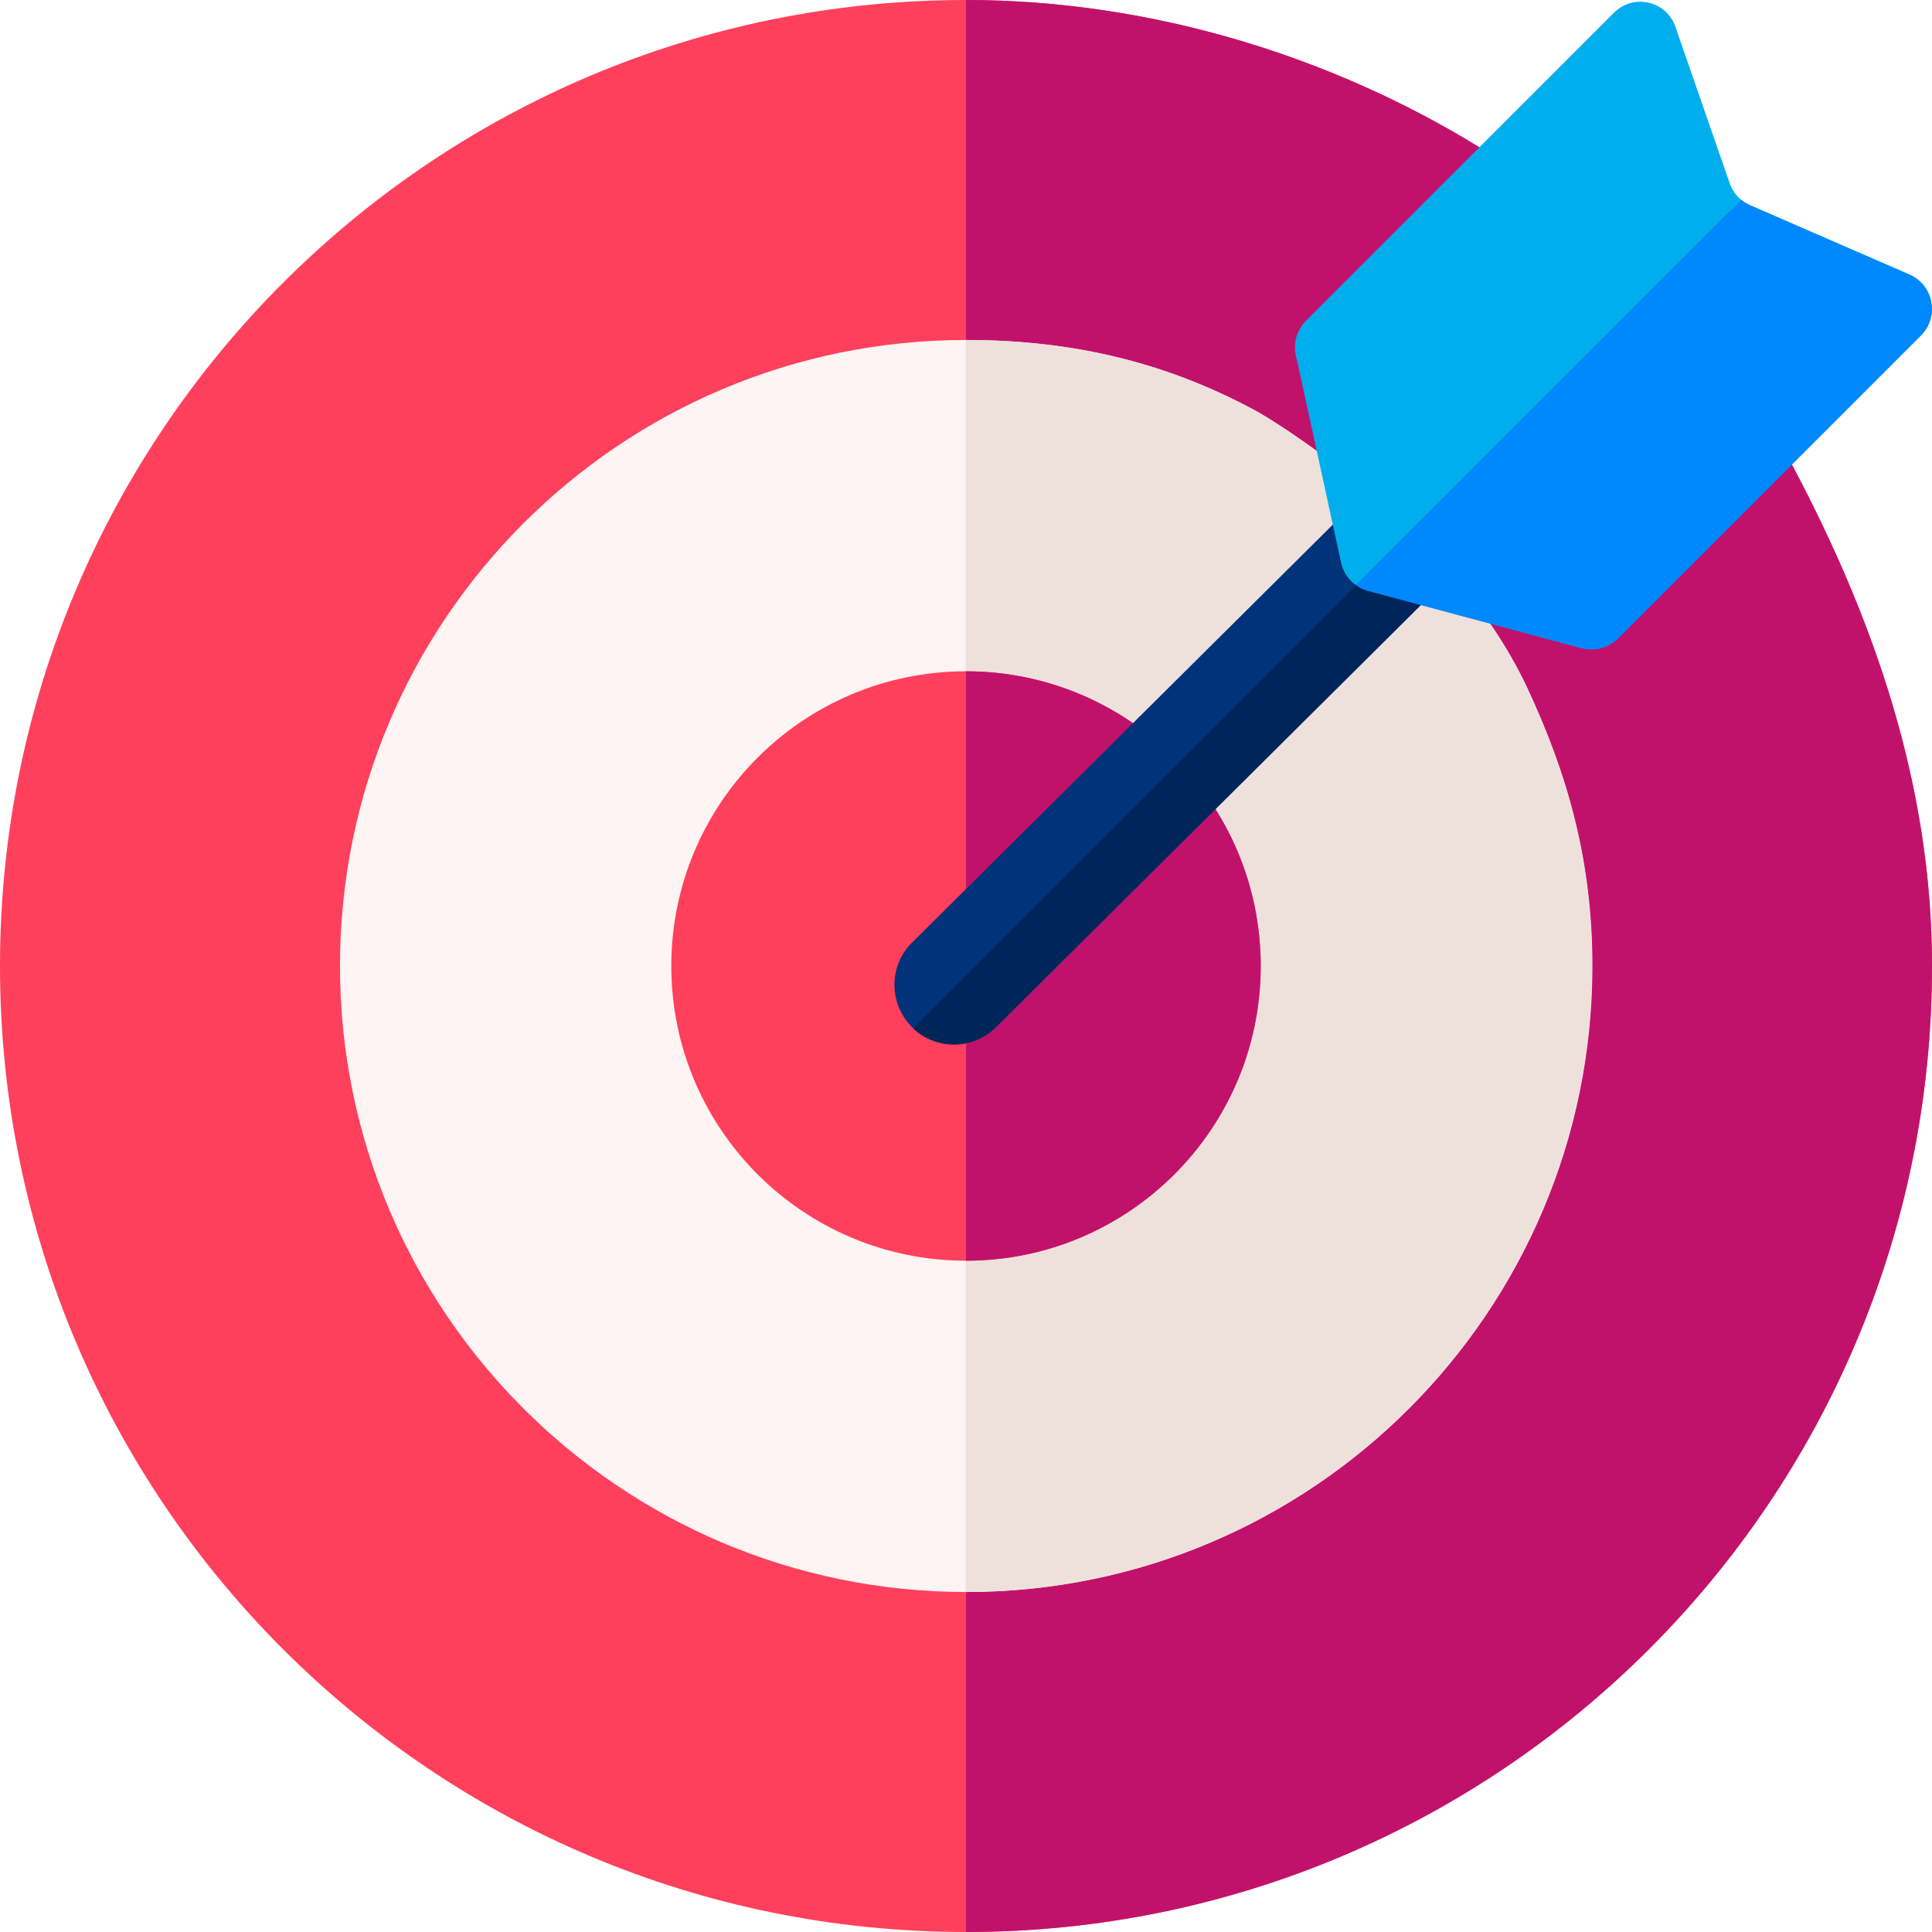
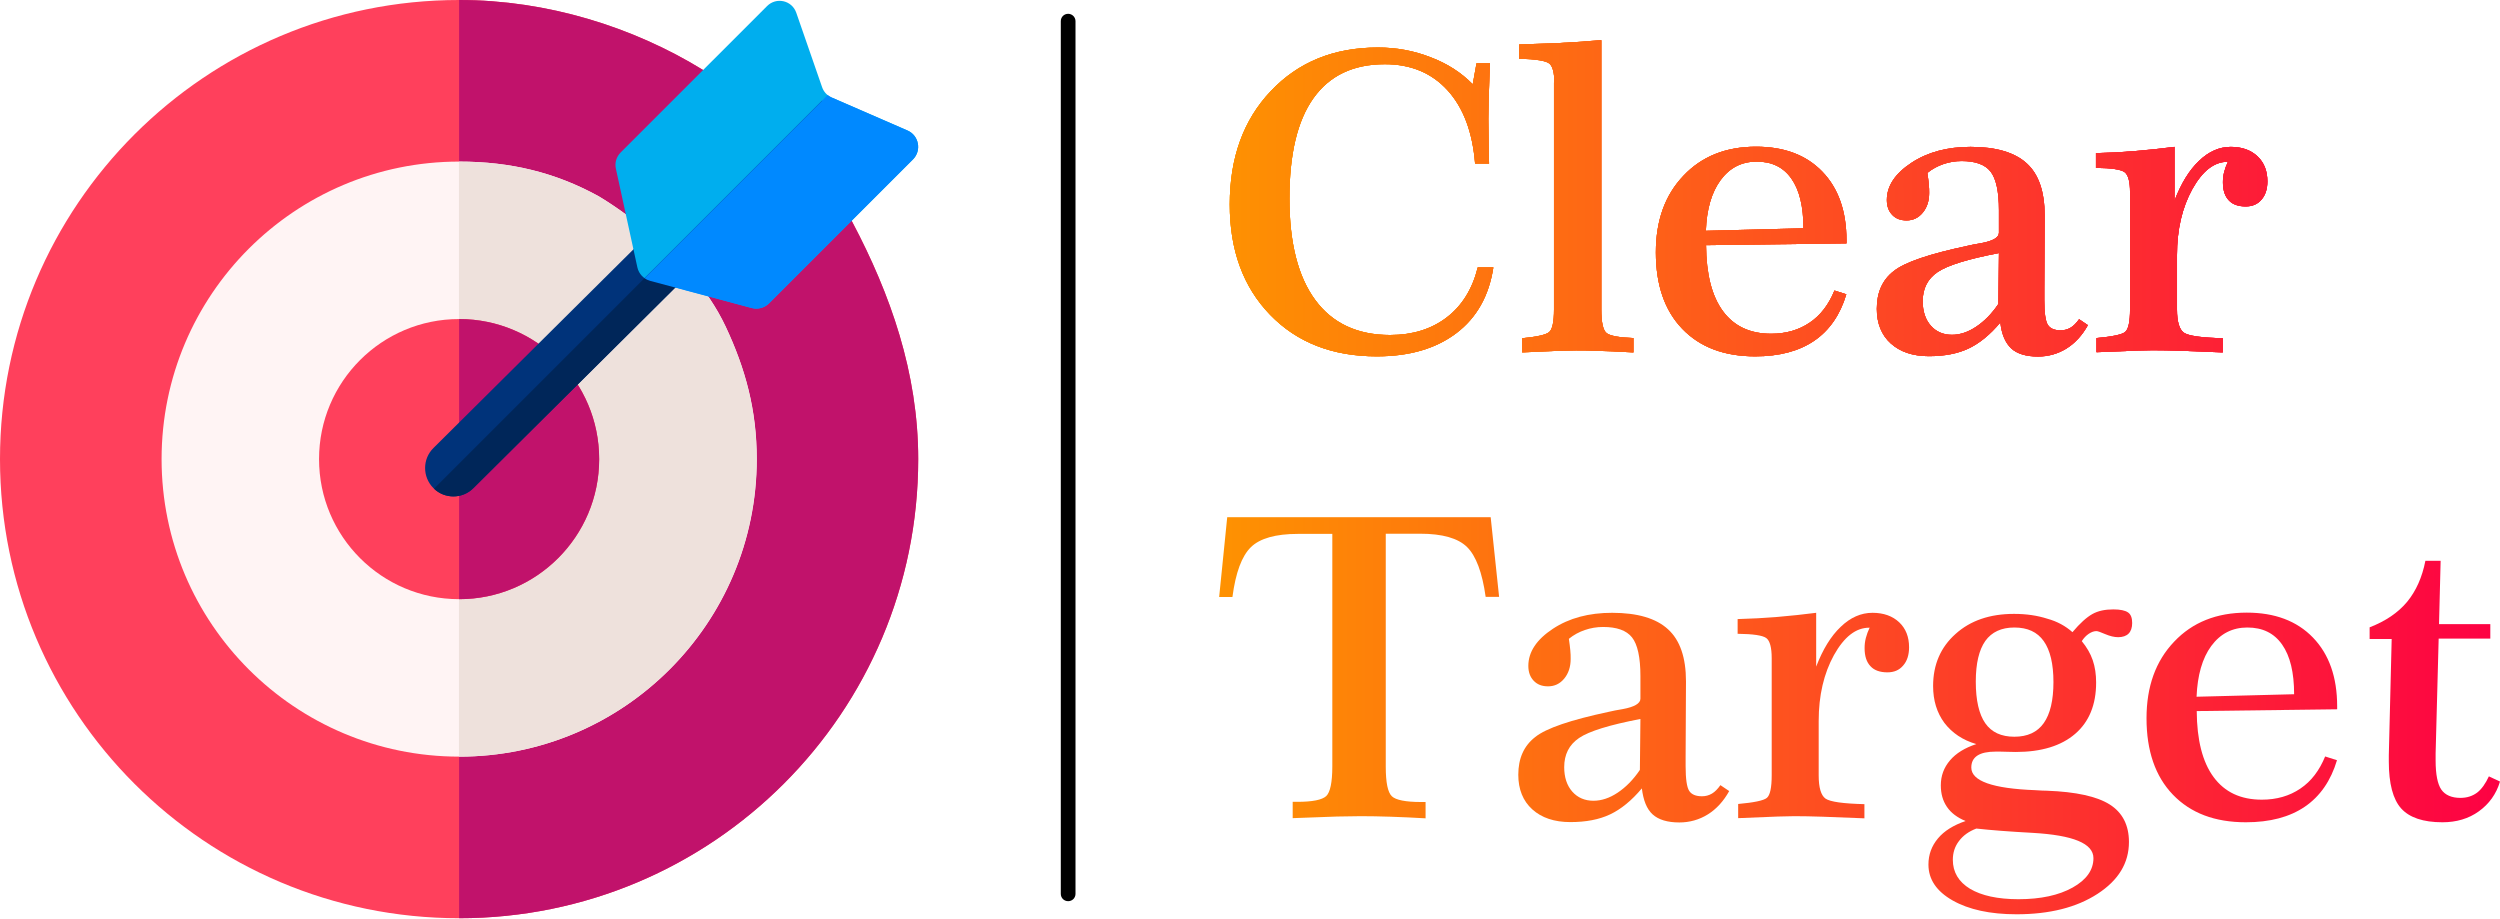
- <svg xmlns="http://www.w3.org/2000/svg" version="1.1" id="Layer_1" x="0px" y="0px" viewBox="0 0 512 512" style="enable-background:new 0 0 512 512;" xml:space="preserve">
+ <svg xmlns="http://www.w3.org/2000/svg" version="1.1" id="Layer_1" x="0px" y="0px" viewBox="0 0 1394 512" style="enable-background:new 0 0 1394 512;" xml:space="preserve">
  <style type="text/css">
	.st0{fill:#FF405C;}
	.st1{fill:#C1126B;}
	.st2{fill:#FFF4F4;}
	.st3{fill:#EEE1DC;}
	.st4{fill:#00337A;}
	.st5{fill:#00AEEE;}
	.st6{fill:#002659;}
	.st7{fill:#0089FF;}
+ 	.st8{enable-background:new    ;}
+ 	.st9{fill:url(#SVGID_1_);}
+ 	.st10{fill:url(#SVGID_2_);}
+ 	.st11{fill:url(#SVGID_3_);}
+ 	.st12{fill:url(#SVGID_4_);}
+ 	.st13{fill:url(#SVGID_5_);}
+ 	.st14{fill:url(#SVGID_6_);}
+ 	.st15{fill:url(#SVGID_7_);}
+ 	.st16{fill:url(#SVGID_8_);}
+ 	.st17{fill:url(#SVGID_9_);}
+ 	.st18{fill:url(#SVGID_10_);}
+ 	.st19{fill:url(#SVGID_11_);}
+ 	.st20{fill:url(#SVGID_12_);}
+ 	.st21{fill:url(#SVGID_13_);}
+ 	.st22{fill:url(#SVGID_14_);}
+ 	.st23{fill:url(#SVGID_15_);}
+ 	.st24{fill:url(#SVGID_16_);}
+ 	.st25{fill:url(#SVGID_17_);}
+ 	.st26{fill:url(#SVGID_18_);}
+ 	.st27{fill:url(#SVGID_19_);}
+ 	.st28{fill:url(#SVGID_20_);}
+ 	.st29{fill:url(#SVGID_21_);}
+ 	.st30{fill:url(#SVGID_22_);}
+ 	.st31{fill:url(#SVGID_23_);}
+ 	.st32{fill:url(#SVGID_24_);}
+ 	.st33{fill:url(#SVGID_25_);}
+ 	.st34{fill:url(#SVGID_26_);}
</style>
  <g>
    <path class="st0" d="M475.4,124.1c21,39.8,36.6,83.6,36.6,131.9c0,141.4-114.6,256-256,256S0,397.4,0,256S114.6,0,256,0   c49.1,0,97,15,136,39C392,39,452.4,80.5,475.4,124.1L475.4,124.1z" />
    <path class="st1" d="M512,256c0-48.2-15.6-92.1-36.6-131.9C452.4,80.5,392,39,392,39C353,15,305.1,0,256,0v512   C397.4,512,512,397.4,512,256z" />
    <path class="st2" d="M404.7,182.2c10.9,23.3,17.3,46.3,17.3,73.8c0,91.6-74.3,165.9-165.9,165.9s-166-74.3-166-165.9   S164.4,90.1,256,90.1c28.9,0,53.9,6.2,77.6,19.2C333.6,109.3,384,138.1,404.7,182.2L404.7,182.2z" />
    <path class="st3" d="M421.9,256c0-27.5-6.3-50.5-17.3-73.8c-20.7-44.1-71.1-72.9-71.1-72.9c-23.7-13-48.6-19.2-77.6-19.2v331.8   C347.6,421.9,421.9,347.6,421.9,256z" />
    <circle class="st0" cx="256" cy="256" r="78.1" />
    <path class="st1" d="M334.1,256c0-43.1-35-78.1-78.1-78.1v156.2C299.1,334.1,334.1,299.1,334.1,256L334.1,256z" />
    <g>
      <path class="st4" d="M252.8,276.8c-4.1,0-8.1-1.6-11.2-4.7c-6.1-6.2-6.1-16.2,0.1-22.3L436.5,56.3c6.2-6.1,16.2-6.1,22.3,0.1    c6.1,6.2,6.1,16.2-0.1,22.3L264,272.2C260.9,275.3,256.9,276.8,252.8,276.8L252.8,276.8z" />
    </g>
    <path class="st5" d="M458.4,48.6L444,7.1c-2.4-6.9-11.1-8.9-16.3-3.7L346.1,85c-2.4,2.4-3.4,5.8-2.7,9l12,55.1   c0.8,3.6,3.5,6.5,7.1,7.4l56.7,15.2c3.4,0.9,7-0.1,9.5-2.5l80.4-80.4c4.9-4.9,3.3-13.2-3-16l-42.3-18.4   C461.2,53.3,459.3,51.2,458.4,48.6L458.4,48.6z" />
    <path class="st6" d="M458.8,56.4c-0.1-0.1-0.3-0.2-0.4-0.3L242,272.5c3,2.9,6.9,4.3,10.8,4.3c4,0,8-1.5,11.1-4.6L458.7,78.7   C464.9,72.6,464.9,62.6,458.8,56.4L458.8,56.4z" />
    <path class="st7" d="M506.1,72.8l-42.3-18.4c-0.8-0.4-1.6-0.8-2.3-1.4L359.4,155.1c0.9,0.7,2,1.2,3.1,1.5l56.7,15.2   c3.4,0.9,7-0.1,9.5-2.5l80.4-80.4C514,83.9,512.4,75.6,506.1,72.8z" />
  </g>
+   <g>
+     <path d="M595.6,501c-1.4,0-2.6-1.2-2.6-2.6V11.8c0-1.4,1.2-2.6,2.6-2.6s2.6,1.2,2.6,2.6v486.6C598.2,499.8,597,501,595.6,501z" />
+     <path d="M595.6,10.7c0.6,0,1.1,0.5,1.1,1.1v486.6c0,0.6-0.5,1.1-1.1,1.1s-1.1-0.5-1.1-1.1V11.8C594.5,11.2,595,10.7,595.6,10.7    M595.6,7.7c-2.3,0-4.1,1.8-4.1,4.1v486.6c0,2.3,1.8,4.1,4.1,4.1s4.1-1.8,4.1-4.1V11.8C599.7,9.6,597.9,7.7,595.6,7.7L595.6,7.7z" />
+   </g>
+   <g>
+     <g class="st8">
+       <g>
+         <linearGradient id="SVGID_1_" gradientUnits="userSpaceOnUse" x1="676.043" y1="399.4" x2="1400.505" y2="399.4" gradientTransform="matrix(1 0 0 -1 0 512)">
+           <stop offset="0" style="stop-color:#FE9201" />
+           <stop offset="1" style="stop-color:#FD0144" />
+         </linearGradient>
+         <path class="st9" d="M821.2,47l2.1-11.7h7.5c-0.1,1.2-0.2,3-0.2,5.3c-0.5,12-0.7,20.6-0.7,25.6c0,3,0.1,8.6,0.2,16.9     c0.1,3.5,0.2,6.2,0.2,8.1h-7.8c-1.4-17.5-6.5-31.1-15.3-40.8s-20.5-14.6-35-14.6c-17.6,0-30.8,6.3-39.8,18.9s-13.4,31.2-13.4,56     s4.8,43.6,14.4,56.6c9.6,13,23.5,19.5,41.7,19.5c12.6,0,23.1-3.3,31.6-9.8s14.3-15.8,17.3-27.9h8.7c-2.4,15.8-9.3,28.1-20.7,36.7     c-11.4,8.6-26.1,12.9-44.3,12.9c-24.7,0-44.5-7.7-59.5-23.2s-22.5-36-22.5-61.5c0-26,7.6-47.1,22.9-63.2     c15.3-16.2,35.2-24.3,59.7-24.3c10.4,0,20.1,1.8,29.3,5.4C806.9,35.4,814.7,40.4,821.2,47z" />
+         <linearGradient id="SVGID_2_" gradientUnits="userSpaceOnUse" x1="676.043" y1="402.55" x2="1400.505" y2="402.55" gradientTransform="matrix(1 0 0 -1 0 512)">
+           <stop offset="0" style="stop-color:#FE9201" />
+           <stop offset="1" style="stop-color:#FD0144" />
+         </linearGradient>
+         <path class="st10" d="M866.7,46.1c0-5.5-0.9-9-2.7-10.6s-7.4-2.5-17-2.8l0.1-7.9c6.2-0.2,12.8-0.4,20-0.7     c7.2-0.3,15.8-0.9,25.8-1.7v150.2c0,7.3,1,11.7,3,13.2s7,2.4,14.9,2.7v8c-9.1-0.5-16.1-0.8-20.7-0.9c-4.7-0.2-8.4-0.2-11.3-0.2     c-2.2,0-5.4,0.1-9.5,0.2c-4.1,0.2-10.9,0.5-20.5,0.9v-7.9c8.2-0.8,13.2-1.9,15-3.4s2.7-5.7,2.7-12.6V46.1H866.7z" />
+         <linearGradient id="SVGID_3_" gradientUnits="userSpaceOnUse" x1="676.043" y1="371.75" x2="1400.505" y2="371.75" gradientTransform="matrix(1 0 0 -1 0 512)">
+           <stop offset="0" style="stop-color:#FE9201" />
+           <stop offset="1" style="stop-color:#FD0144" />
+         </linearGradient>
+         <path class="st11" d="M951.3,136.7c0.1,16.1,3.2,28.4,9.4,36.8c6.2,8.4,15.1,12.6,26.9,12.6c8.3,0,15.5-2.1,21.5-6.2     c6.1-4.1,10.6-10.1,13.8-17.9l6.6,2.1c-3.4,11.4-9.4,20.1-17.9,25.9c-8.5,5.8-19.5,8.7-32.9,8.7c-17.3,0-30.8-5.1-40.7-15.4     c-9.8-10.2-14.7-24.4-14.7-42.6c0-17.7,5.1-31.9,15.4-42.7c10.2-10.8,23.7-16.2,40.5-16.2c15.6,0,27.9,4.6,36.9,13.9     s13.5,22.1,13.5,38.3v1.7L951.3,136.7z M951.2,128.7l54.4-1.4c0-12.1-2.2-21.3-6.7-27.7c-4.5-6.4-10.9-9.5-19.4-9.5     c-8.3,0-15,3.4-20.1,10.3C954.4,107.2,951.6,116.7,951.2,128.7z" />
+         <linearGradient id="SVGID_4_" gradientUnits="userSpaceOnUse" x1="676.043" y1="371.65" x2="1400.505" y2="371.65" gradientTransform="matrix(1 0 0 -1 0 512)">
+           <stop offset="0" style="stop-color:#FE9201" />
+           <stop offset="1" style="stop-color:#FD0144" />
+         </linearGradient>
+         <path class="st12" d="M1115.4,179.8c-5.7,6.8-11.6,11.6-17.7,14.5s-13.5,4.3-22.2,4.3c-8.9,0-16-2.4-21.2-7.1     c-5.2-4.7-7.8-11.2-7.8-19.3c0-9.1,3.1-16.1,9.4-21c6.2-5,20-9.6,41.1-14.1c2.1-0.5,4.6-1,7.7-1.5c6.6-1.2,9.9-3.2,9.9-5.8v-12.6     c0-10.5-1.6-17.7-4.7-21.6c-3.1-3.9-8.5-5.8-16.1-5.8c-3.6,0-7,0.6-10.2,1.7s-6.2,2.7-8.9,4.9c0.4,2.5,0.6,4.6,0.8,6.4     c0.2,1.8,0.2,3.4,0.2,4.9c0,4.3-1.2,8-3.6,10.9s-5.4,4.3-9,4.3c-3.4,0-6-1-8-3.1s-3-4.8-3-8.3c0-7.8,4.6-14.7,13.7-20.7     s20.1-8.9,33-8.9c14.2,0,24.6,3.1,31.3,9.2c6.7,6.1,10,15.8,10,29v0.7l-0.2,41.5v5.1c0,7.2,0.7,11.8,2,13.8s3.7,3,7.1,3     c2.1,0,3.9-0.5,5.6-1.5s3.2-2.6,4.7-4.7l4.9,3.3c-3.1,5.6-7.1,10-11.9,13s-10.2,4.5-15.9,4.5c-6.6,0-11.6-1.5-14.9-4.5     C1118.2,191.2,1116.1,186.4,1115.4,179.8z M1114.6,141.1c-17.2,3.3-28.6,6.8-34.2,10.6s-8.3,9.2-8.3,16.3     c0,5.6,1.5,10.2,4.5,13.6c3,3.4,7,5.1,11.8,5.1c4.5,0,9-1.5,13.5-4.5s8.7-7.2,12.4-12.7L1114.6,141.1z" />
+         <linearGradient id="SVGID_5_" gradientUnits="userSpaceOnUse" x1="676.043" y1="372.8" x2="1400.505" y2="372.8" gradientTransform="matrix(1 0 0 -1 0 512)">
+           <stop offset="0" style="stop-color:#FE9201" />
+           <stop offset="1" style="stop-color:#FD0144" />
+         </linearGradient>
+         <path class="st13" d="M1187.7,107.2c0-5.9-1-9.7-3-11.2s-7.3-2.3-16-2.4v-8.2c7.5-0.2,14.9-0.6,22.2-1.2     c7.3-0.6,14.5-1.4,21.6-2.3v30c3.7-9.6,8.2-17,13.7-22.2c5.4-5.2,11.3-7.8,17.7-7.8c6.2,0,11.2,1.8,14.9,5.3     c3.7,3.5,5.5,8.2,5.5,13.9c0,4.3-1.1,7.7-3.3,10.2c-2.2,2.6-5.1,3.8-8.8,3.8c-4.1,0-7.3-1.1-9.4-3.4c-2.2-2.3-3.3-5.6-3.3-10.1     c0-1.9,0.2-3.8,0.7-5.7c0.5-1.9,1.2-3.8,2.1-5.7h-0.2c-7.5,0-14,5.1-19.7,15.3c-5.6,10.2-8.5,22.4-8.5,36.7v30.4     c0,6.8,1.3,11.1,3.8,12.9c2.6,1.8,9.8,2.8,21.7,3.1v7.9c-9.4-0.4-17.1-0.7-23.3-0.9c-6.1-0.2-11.4-0.3-15.8-0.3     c-2.1,0-5.1,0.1-9.1,0.2c-4,0.2-11.4,0.5-22.2,0.9v-7.9c8.8-0.8,14.2-1.9,16-3.4s2.7-5.7,2.7-12.6L1187.7,107.2L1187.7,107.2z" />
+       </g>
+     </g>
+   </g>
+   <g>
+     <g>
+       <g>
+         <linearGradient id="SVGID_6_" gradientUnits="userSpaceOnUse" x1="679.585" y1="399.4" x2="1393.925" y2="399.4" gradientTransform="matrix(1 0 0 -1 0 512)">
+           <stop offset="0" style="stop-color:#FE9201" />
+           <stop offset="1" style="stop-color:#FD0144" />
+         </linearGradient>
+         <path class="st14" d="M821.2,47l2.1-11.7h7.5c-0.1,1.2-0.2,3-0.2,5.3c-0.5,12-0.7,20.6-0.7,25.6c0,3,0.1,8.6,0.2,16.9     c0.1,3.5,0.2,6.2,0.2,8.1h-7.8c-1.4-17.5-6.5-31.1-15.3-40.8s-20.5-14.6-35-14.6c-17.6,0-30.8,6.3-39.8,18.9s-13.4,31.2-13.4,56     s4.8,43.6,14.4,56.6c9.6,13,23.5,19.5,41.7,19.5c12.6,0,23.1-3.3,31.6-9.8s14.3-15.8,17.3-27.9h8.7c-2.4,15.8-9.3,28.1-20.7,36.7     c-11.4,8.6-26.1,12.9-44.3,12.9c-24.7,0-44.5-7.7-59.5-23.2s-22.5-36-22.5-61.5c0-26,7.6-47.1,22.9-63.2     c15.3-16.2,35.2-24.3,59.7-24.3c10.4,0,20.1,1.8,29.3,5.4C806.9,35.4,814.7,40.4,821.2,47z" />
+         <linearGradient id="SVGID_7_" gradientUnits="userSpaceOnUse" x1="679.585" y1="402.55" x2="1393.925" y2="402.55" gradientTransform="matrix(1 0 0 -1 0 512)">
+           <stop offset="0" style="stop-color:#FE9201" />
+           <stop offset="1" style="stop-color:#FD0144" />
+         </linearGradient>
+         <path class="st15" d="M866.7,46.1c0-5.5-0.9-9-2.7-10.6s-7.4-2.5-17-2.8l0.1-7.9c6.2-0.2,12.8-0.4,20-0.7     c7.2-0.3,15.8-0.9,25.8-1.7v150.2c0,7.3,1,11.7,3,13.2s7,2.4,14.9,2.7v8c-9.1-0.5-16.1-0.8-20.7-0.9c-4.7-0.2-8.4-0.2-11.3-0.2     c-2.2,0-5.4,0.1-9.5,0.2c-4.1,0.2-10.9,0.5-20.5,0.9v-7.9c8.2-0.8,13.2-1.9,15-3.4s2.7-5.7,2.7-12.6V46.1H866.7z" />
+         <linearGradient id="SVGID_8_" gradientUnits="userSpaceOnUse" x1="679.585" y1="371.75" x2="1393.925" y2="371.75" gradientTransform="matrix(1 0 0 -1 0 512)">
+           <stop offset="0" style="stop-color:#FE9201" />
+           <stop offset="1" style="stop-color:#FD0144" />
+         </linearGradient>
+         <path class="st16" d="M951.3,136.7c0.1,16.1,3.2,28.4,9.4,36.8c6.2,8.4,15.1,12.6,26.9,12.6c8.3,0,15.5-2.1,21.5-6.2     c6.1-4.1,10.6-10.1,13.8-17.9l6.6,2.1c-3.4,11.4-9.4,20.1-17.9,25.9c-8.5,5.8-19.5,8.7-32.9,8.7c-17.3,0-30.8-5.1-40.7-15.4     c-9.8-10.2-14.7-24.4-14.7-42.6c0-17.7,5.1-31.9,15.4-42.7c10.2-10.8,23.7-16.2,40.5-16.2c15.6,0,27.9,4.6,36.9,13.9     s13.5,22.1,13.5,38.3v1.7L951.3,136.7z M951.2,128.7l54.4-1.4c0-12.1-2.2-21.3-6.7-27.7c-4.5-6.4-10.9-9.5-19.4-9.5     c-8.3,0-15,3.4-20.1,10.3C954.4,107.2,951.6,116.7,951.2,128.7z" />
+         <linearGradient id="SVGID_9_" gradientUnits="userSpaceOnUse" x1="679.585" y1="371.65" x2="1393.925" y2="371.65" gradientTransform="matrix(1 0 0 -1 0 512)">
+           <stop offset="0" style="stop-color:#FE9201" />
+           <stop offset="1" style="stop-color:#FD0144" />
+         </linearGradient>
+         <path class="st17" d="M1115.4,179.8c-5.7,6.8-11.6,11.6-17.7,14.5s-13.5,4.3-22.2,4.3c-8.9,0-16-2.4-21.2-7.1     c-5.2-4.7-7.8-11.2-7.8-19.3c0-9.1,3.1-16.1,9.4-21c6.2-5,20-9.6,41.1-14.1c2.1-0.5,4.6-1,7.7-1.5c6.6-1.2,9.9-3.2,9.9-5.8v-12.6     c0-10.5-1.6-17.7-4.7-21.6c-3.1-3.9-8.5-5.8-16.1-5.8c-3.6,0-7,0.6-10.2,1.7s-6.2,2.7-8.9,4.9c0.4,2.5,0.6,4.6,0.8,6.4     c0.2,1.8,0.2,3.4,0.2,4.9c0,4.3-1.2,8-3.6,10.9s-5.4,4.3-9,4.3c-3.4,0-6-1-8-3.1s-3-4.8-3-8.3c0-7.8,4.6-14.7,13.7-20.7     s20.1-8.9,33-8.9c14.2,0,24.6,3.1,31.3,9.2c6.7,6.1,10,15.8,10,29v0.7l-0.2,41.5v5.1c0,7.2,0.7,11.8,2,13.8s3.7,3,7.1,3     c2.1,0,3.9-0.5,5.6-1.5s3.2-2.6,4.7-4.7l4.9,3.3c-3.1,5.6-7.1,10-11.9,13s-10.2,4.5-15.9,4.5c-6.6,0-11.6-1.5-14.9-4.5     C1118.2,191.2,1116.1,186.4,1115.4,179.8z M1114.6,141.1c-17.2,3.3-28.6,6.8-34.2,10.6s-8.3,9.2-8.3,16.3     c0,5.6,1.5,10.2,4.5,13.6c3,3.4,7,5.1,11.8,5.1c4.5,0,9-1.5,13.5-4.5s8.7-7.2,12.4-12.7L1114.6,141.1z" />
+         <linearGradient id="SVGID_10_" gradientUnits="userSpaceOnUse" x1="679.585" y1="372.8" x2="1393.925" y2="372.8" gradientTransform="matrix(1 0 0 -1 0 512)">
+           <stop offset="0" style="stop-color:#FE9201" />
+           <stop offset="1" style="stop-color:#FD0144" />
+         </linearGradient>
+         <path class="st18" d="M1187.7,107.2c0-5.9-1-9.7-3-11.2s-7.3-2.3-16-2.4v-8.2c7.5-0.2,14.9-0.6,22.2-1.2     c7.3-0.6,14.5-1.4,21.6-2.3v30c3.7-9.6,8.2-17,13.7-22.2c5.4-5.2,11.3-7.8,17.7-7.8c6.2,0,11.2,1.8,14.9,5.3     c3.7,3.5,5.5,8.2,5.5,13.9c0,4.3-1.1,7.7-3.3,10.2c-2.2,2.6-5.1,3.8-8.8,3.8c-4.1,0-7.3-1.1-9.4-3.4c-2.2-2.3-3.3-5.6-3.3-10.1     c0-1.9,0.2-3.8,0.7-5.7c0.5-1.9,1.2-3.8,2.1-5.7h-0.2c-7.5,0-14,5.1-19.7,15.3c-5.6,10.2-8.5,22.4-8.5,36.7v30.4     c0,6.8,1.3,11.1,3.8,12.9c2.6,1.8,9.8,2.8,21.7,3.1v7.9c-9.4-0.4-17.1-0.7-23.3-0.9c-6.1-0.2-11.4-0.3-15.8-0.3     c-2.1,0-5.1,0.1-9.1,0.2c-4,0.2-11.4,0.5-22.2,0.9v-7.9c8.8-0.8,14.2-1.9,16-3.4s2.7-5.7,2.7-12.6L1187.7,107.2L1187.7,107.2z" />
+       </g>
+       <g>
+         <linearGradient id="SVGID_11_" gradientUnits="userSpaceOnUse" x1="679.585" y1="399.4" x2="1393.925" y2="399.4" gradientTransform="matrix(1 0 0 -1 0 512)">
+           <stop offset="0" style="stop-color:#FE9201" />
+           <stop offset="1" style="stop-color:#FD0144" />
+         </linearGradient>
+         <path class="st19" d="M821.2,47l2.1-11.7h7.5c-0.1,1.2-0.2,3-0.2,5.3c-0.5,12-0.7,20.6-0.7,25.6c0,3,0.1,8.6,0.2,16.9     c0.1,3.5,0.2,6.2,0.2,8.1h-7.8c-1.4-17.5-6.5-31.1-15.3-40.8s-20.5-14.6-35-14.6c-17.6,0-30.8,6.3-39.8,18.9s-13.4,31.2-13.4,56     s4.8,43.6,14.4,56.6c9.6,13,23.5,19.5,41.7,19.5c12.6,0,23.1-3.3,31.6-9.8s14.3-15.8,17.3-27.9h8.7c-2.4,15.8-9.3,28.1-20.7,36.7     c-11.4,8.6-26.1,12.9-44.3,12.9c-24.7,0-44.5-7.7-59.5-23.2s-22.5-36-22.5-61.5c0-26,7.6-47.1,22.9-63.2     c15.3-16.2,35.2-24.3,59.7-24.3c10.4,0,20.1,1.8,29.3,5.4C806.9,35.4,814.7,40.4,821.2,47z" />
+         <linearGradient id="SVGID_12_" gradientUnits="userSpaceOnUse" x1="679.585" y1="402.55" x2="1393.925" y2="402.55" gradientTransform="matrix(1 0 0 -1 0 512)">
+           <stop offset="0" style="stop-color:#FE9201" />
+           <stop offset="1" style="stop-color:#FD0144" />
+         </linearGradient>
+         <path class="st20" d="M866.7,46.1c0-5.5-0.9-9-2.7-10.6s-7.4-2.5-17-2.8l0.1-7.9c6.2-0.2,12.8-0.4,20-0.7     c7.2-0.3,15.8-0.9,25.8-1.7v150.2c0,7.3,1,11.7,3,13.2s7,2.4,14.9,2.7v8c-9.1-0.5-16.1-0.8-20.7-0.9c-4.7-0.2-8.4-0.2-11.3-0.2     c-2.2,0-5.4,0.1-9.5,0.2c-4.1,0.2-10.9,0.5-20.5,0.9v-7.9c8.2-0.8,13.2-1.9,15-3.4s2.7-5.7,2.7-12.6V46.1H866.7z" />
+         <linearGradient id="SVGID_13_" gradientUnits="userSpaceOnUse" x1="679.585" y1="371.75" x2="1393.925" y2="371.75" gradientTransform="matrix(1 0 0 -1 0 512)">
+           <stop offset="0" style="stop-color:#FE9201" />
+           <stop offset="1" style="stop-color:#FD0144" />
+         </linearGradient>
+         <path class="st21" d="M951.3,136.7c0.1,16.1,3.2,28.4,9.4,36.8c6.2,8.4,15.1,12.6,26.9,12.6c8.3,0,15.5-2.1,21.5-6.2     c6.1-4.1,10.6-10.1,13.8-17.9l6.6,2.1c-3.4,11.4-9.4,20.1-17.9,25.9c-8.5,5.8-19.5,8.7-32.9,8.7c-17.3,0-30.8-5.1-40.7-15.4     c-9.8-10.2-14.7-24.4-14.7-42.6c0-17.7,5.1-31.9,15.4-42.7c10.2-10.8,23.7-16.2,40.5-16.2c15.6,0,27.9,4.6,36.9,13.9     s13.5,22.1,13.5,38.3v1.7L951.3,136.7z M951.2,128.7l54.4-1.4c0-12.1-2.2-21.3-6.7-27.7c-4.5-6.4-10.9-9.5-19.4-9.5     c-8.3,0-15,3.4-20.1,10.3C954.4,107.2,951.6,116.7,951.2,128.7z" />
+         <linearGradient id="SVGID_14_" gradientUnits="userSpaceOnUse" x1="679.585" y1="371.65" x2="1393.925" y2="371.65" gradientTransform="matrix(1 0 0 -1 0 512)">
+           <stop offset="0" style="stop-color:#FE9201" />
+           <stop offset="1" style="stop-color:#FD0144" />
+         </linearGradient>
+         <path class="st22" d="M1115.4,179.8c-5.7,6.8-11.6,11.6-17.7,14.5s-13.5,4.3-22.2,4.3c-8.9,0-16-2.4-21.2-7.1     c-5.2-4.7-7.8-11.2-7.8-19.3c0-9.1,3.1-16.1,9.4-21c6.2-5,20-9.6,41.1-14.1c2.1-0.5,4.6-1,7.7-1.5c6.6-1.2,9.9-3.2,9.9-5.8v-12.6     c0-10.5-1.6-17.7-4.7-21.6c-3.1-3.9-8.5-5.8-16.1-5.8c-3.6,0-7,0.6-10.2,1.7s-6.2,2.7-8.9,4.9c0.4,2.5,0.6,4.6,0.8,6.4     c0.2,1.8,0.2,3.4,0.2,4.9c0,4.3-1.2,8-3.6,10.9s-5.4,4.3-9,4.3c-3.4,0-6-1-8-3.1s-3-4.8-3-8.3c0-7.8,4.6-14.7,13.7-20.7     s20.1-8.9,33-8.9c14.2,0,24.6,3.1,31.3,9.2c6.7,6.1,10,15.8,10,29v0.7l-0.2,41.5v5.1c0,7.2,0.7,11.8,2,13.8s3.7,3,7.1,3     c2.1,0,3.9-0.5,5.6-1.5s3.2-2.6,4.7-4.7l4.9,3.3c-3.1,5.6-7.1,10-11.9,13s-10.2,4.5-15.9,4.5c-6.6,0-11.6-1.5-14.9-4.5     C1118.2,191.2,1116.1,186.4,1115.4,179.8z M1114.6,141.1c-17.2,3.3-28.6,6.8-34.2,10.6s-8.3,9.2-8.3,16.3     c0,5.6,1.5,10.2,4.5,13.6c3,3.4,7,5.1,11.8,5.1c4.5,0,9-1.5,13.5-4.5s8.7-7.2,12.4-12.7L1114.6,141.1z" />
+         <linearGradient id="SVGID_15_" gradientUnits="userSpaceOnUse" x1="679.585" y1="372.8" x2="1393.925" y2="372.8" gradientTransform="matrix(1 0 0 -1 0 512)">
+           <stop offset="0" style="stop-color:#FE9201" />
+           <stop offset="1" style="stop-color:#FD0144" />
+         </linearGradient>
+         <path class="st23" d="M1187.7,107.2c0-5.9-1-9.7-3-11.2s-7.3-2.3-16-2.4v-8.2c7.5-0.2,14.9-0.6,22.2-1.2     c7.3-0.6,14.5-1.4,21.6-2.3v30c3.7-9.6,8.2-17,13.7-22.2c5.4-5.2,11.3-7.8,17.7-7.8c6.2,0,11.2,1.8,14.9,5.3     c3.7,3.5,5.5,8.2,5.5,13.9c0,4.3-1.1,7.7-3.3,10.2c-2.2,2.6-5.1,3.8-8.8,3.8c-4.1,0-7.3-1.1-9.4-3.4c-2.2-2.3-3.3-5.6-3.3-10.1     c0-1.9,0.2-3.8,0.7-5.7c0.5-1.9,1.2-3.8,2.1-5.7h-0.2c-7.5,0-14,5.1-19.7,15.3c-5.6,10.2-8.5,22.4-8.5,36.7v30.4     c0,6.8,1.3,11.1,3.8,12.9c2.6,1.8,9.8,2.8,21.7,3.1v7.9c-9.4-0.4-17.1-0.7-23.3-0.9c-6.1-0.2-11.4-0.3-15.8-0.3     c-2.1,0-5.1,0.1-9.1,0.2c-4,0.2-11.4,0.5-22.2,0.9v-7.9c8.8-0.8,14.2-1.9,16-3.4s2.7-5.7,2.7-12.6L1187.7,107.2L1187.7,107.2z" />
+       </g>
+       <g>
+         <linearGradient id="SVGID_16_" gradientUnits="userSpaceOnUse" x1="679.585" y1="399.4" x2="1393.925" y2="399.4" gradientTransform="matrix(1 0 0 -1 0 512)">
+           <stop offset="0" style="stop-color:#FE9201" />
+           <stop offset="1" style="stop-color:#FD0144" />
+         </linearGradient>
+         <path class="st24" d="M821.2,47l2.1-11.7h7.5c-0.1,1.2-0.2,3-0.2,5.3c-0.5,12-0.7,20.6-0.7,25.6c0,3,0.1,8.6,0.2,16.9     c0.1,3.5,0.2,6.2,0.2,8.1h-7.8c-1.4-17.5-6.5-31.1-15.3-40.8s-20.5-14.6-35-14.6c-17.6,0-30.8,6.3-39.8,18.9s-13.4,31.2-13.4,56     s4.8,43.6,14.4,56.6c9.6,13,23.5,19.5,41.7,19.5c12.6,0,23.1-3.3,31.6-9.8s14.3-15.8,17.3-27.9h8.7c-2.4,15.8-9.3,28.1-20.7,36.7     c-11.4,8.6-26.1,12.9-44.3,12.9c-24.7,0-44.5-7.7-59.5-23.2s-22.5-36-22.5-61.5c0-26,7.6-47.1,22.9-63.2     c15.3-16.2,35.2-24.3,59.7-24.3c10.4,0,20.1,1.8,29.3,5.4C806.9,35.4,814.7,40.4,821.2,47z" />
+         <linearGradient id="SVGID_17_" gradientUnits="userSpaceOnUse" x1="679.585" y1="402.55" x2="1393.925" y2="402.55" gradientTransform="matrix(1 0 0 -1 0 512)">
+           <stop offset="0" style="stop-color:#FE9201" />
+           <stop offset="1" style="stop-color:#FD0144" />
+         </linearGradient>
+         <path class="st25" d="M866.7,46.1c0-5.5-0.9-9-2.7-10.6s-7.4-2.5-17-2.8l0.1-7.9c6.2-0.2,12.8-0.4,20-0.7     c7.2-0.3,15.8-0.9,25.8-1.7v150.2c0,7.3,1,11.7,3,13.2s7,2.4,14.9,2.7v8c-9.1-0.5-16.1-0.8-20.7-0.9c-4.7-0.2-8.4-0.2-11.3-0.2     c-2.2,0-5.4,0.1-9.5,0.2c-4.1,0.2-10.9,0.5-20.5,0.9v-7.9c8.2-0.8,13.2-1.9,15-3.4s2.7-5.7,2.7-12.6V46.1H866.7z" />
+         <linearGradient id="SVGID_18_" gradientUnits="userSpaceOnUse" x1="679.585" y1="371.75" x2="1393.925" y2="371.75" gradientTransform="matrix(1 0 0 -1 0 512)">
+           <stop offset="0" style="stop-color:#FE9201" />
+           <stop offset="1" style="stop-color:#FD0144" />
+         </linearGradient>
+         <path class="st26" d="M951.3,136.7c0.1,16.1,3.2,28.4,9.4,36.8c6.2,8.4,15.1,12.6,26.9,12.6c8.3,0,15.5-2.1,21.5-6.2     c6.1-4.1,10.6-10.1,13.8-17.9l6.6,2.1c-3.4,11.4-9.4,20.1-17.9,25.9c-8.5,5.8-19.5,8.7-32.9,8.7c-17.3,0-30.8-5.1-40.7-15.4     c-9.8-10.2-14.7-24.4-14.7-42.6c0-17.7,5.1-31.9,15.4-42.7c10.2-10.8,23.7-16.2,40.5-16.2c15.6,0,27.9,4.6,36.9,13.9     s13.5,22.1,13.5,38.3v1.7L951.3,136.7z M951.2,128.7l54.4-1.4c0-12.1-2.2-21.3-6.7-27.7c-4.5-6.4-10.9-9.5-19.4-9.5     c-8.3,0-15,3.4-20.1,10.3C954.4,107.2,951.6,116.7,951.2,128.7z" />
+         <linearGradient id="SVGID_19_" gradientUnits="userSpaceOnUse" x1="679.585" y1="371.65" x2="1393.925" y2="371.65" gradientTransform="matrix(1 0 0 -1 0 512)">
+           <stop offset="0" style="stop-color:#FE9201" />
+           <stop offset="1" style="stop-color:#FD0144" />
+         </linearGradient>
+         <path class="st27" d="M1115.4,179.8c-5.7,6.8-11.6,11.6-17.7,14.5s-13.5,4.3-22.2,4.3c-8.9,0-16-2.4-21.2-7.1     c-5.2-4.7-7.8-11.2-7.8-19.3c0-9.1,3.1-16.1,9.4-21c6.2-5,20-9.6,41.1-14.1c2.1-0.5,4.6-1,7.7-1.5c6.6-1.2,9.9-3.2,9.9-5.8v-12.6     c0-10.5-1.6-17.7-4.7-21.6c-3.1-3.9-8.5-5.8-16.1-5.8c-3.6,0-7,0.6-10.2,1.7s-6.2,2.7-8.9,4.9c0.4,2.5,0.6,4.6,0.8,6.4     c0.2,1.8,0.2,3.4,0.2,4.9c0,4.3-1.2,8-3.6,10.9s-5.4,4.3-9,4.3c-3.4,0-6-1-8-3.1s-3-4.8-3-8.3c0-7.8,4.6-14.7,13.7-20.7     s20.1-8.9,33-8.9c14.2,0,24.6,3.1,31.3,9.2c6.7,6.1,10,15.8,10,29v0.7l-0.2,41.5v5.1c0,7.2,0.7,11.8,2,13.8s3.7,3,7.1,3     c2.1,0,3.9-0.5,5.6-1.5s3.2-2.6,4.7-4.7l4.9,3.3c-3.1,5.6-7.1,10-11.9,13s-10.2,4.5-15.9,4.5c-6.6,0-11.6-1.5-14.9-4.5     C1118.2,191.2,1116.1,186.4,1115.4,179.8z M1114.6,141.1c-17.2,3.3-28.6,6.8-34.2,10.6s-8.3,9.2-8.3,16.3     c0,5.6,1.5,10.2,4.5,13.6c3,3.4,7,5.1,11.8,5.1c4.5,0,9-1.5,13.5-4.5s8.7-7.2,12.4-12.7L1114.6,141.1z" />
+         <linearGradient id="SVGID_20_" gradientUnits="userSpaceOnUse" x1="679.585" y1="372.8" x2="1393.925" y2="372.8" gradientTransform="matrix(1 0 0 -1 0 512)">
+           <stop offset="0" style="stop-color:#FE9201" />
+           <stop offset="1" style="stop-color:#FD0144" />
+         </linearGradient>
+         <path class="st28" d="M1187.7,107.2c0-5.9-1-9.7-3-11.2s-7.3-2.3-16-2.4v-8.2c7.5-0.2,14.9-0.6,22.2-1.2     c7.3-0.6,14.5-1.4,21.6-2.3v30c3.7-9.6,8.2-17,13.7-22.2c5.4-5.2,11.3-7.8,17.7-7.8c6.2,0,11.2,1.8,14.9,5.3     c3.7,3.5,5.5,8.2,5.5,13.9c0,4.3-1.1,7.7-3.3,10.2c-2.2,2.6-5.1,3.8-8.8,3.8c-4.1,0-7.3-1.1-9.4-3.4c-2.2-2.3-3.3-5.6-3.3-10.1     c0-1.9,0.2-3.8,0.7-5.7c0.5-1.9,1.2-3.8,2.1-5.7h-0.2c-7.5,0-14,5.1-19.7,15.3c-5.6,10.2-8.5,22.4-8.5,36.7v30.4     c0,6.8,1.3,11.1,3.8,12.9c2.6,1.8,9.8,2.8,21.7,3.1v7.9c-9.4-0.4-17.1-0.7-23.3-0.9c-6.1-0.2-11.4-0.3-15.8-0.3     c-2.1,0-5.1,0.1-9.1,0.2c-4,0.2-11.4,0.5-22.2,0.9v-7.9c8.8-0.8,14.2-1.9,16-3.4s2.7-5.7,2.7-12.6L1187.7,107.2L1187.7,107.2z" />
+       </g>
+     </g>
+     <g>
+       <linearGradient id="SVGID_21_" gradientUnits="userSpaceOnUse" x1="679.585" y1="139.65" x2="1393.925" y2="139.65" gradientTransform="matrix(1 0 0 -1 0 512)">
+         <stop offset="0" style="stop-color:#FE9201" />
+         <stop offset="1" style="stop-color:#FD0144" />
+       </linearGradient>
+       <path class="st29" d="M684.3,288.4h146.9l4.7,44.4h-7.5c-1.9-13.6-5.4-22.9-10.4-27.8s-13.7-7.4-26.1-7.4h-19.2v129.9    c0,8.8,1.1,14.3,3.4,16.5c2.2,2.1,7.7,3.2,16.3,3.2h2.5v9.1c-6.9-0.4-13.4-0.7-19.5-0.9c-6.2-0.2-11.7-0.3-16.7-0.3    c-3.4,0-7.8,0.1-13.2,0.2c-5.4,0.2-13.6,0.5-24.7,0.9v-9.1h2.6c8.5,0,13.8-1.1,16.1-3.2c2.2-2.1,3.4-7.6,3.4-16.5V297.7h-19.2    c-12.4,0-21.2,2.5-26.2,7.4c-5.1,5-8.5,14.2-10.3,27.8h-7.4L684.3,288.4z" />
+       <linearGradient id="SVGID_22_" gradientUnits="userSpaceOnUse" x1="679.585" y1="111.85" x2="1393.925" y2="111.85" gradientTransform="matrix(1 0 0 -1 0 512)">
+         <stop offset="0" style="stop-color:#FE9201" />
+         <stop offset="1" style="stop-color:#FD0144" />
+       </linearGradient>
+       <path class="st30" d="M915.5,439.6c-5.7,6.8-11.6,11.6-17.7,14.5s-13.5,4.3-22.2,4.3c-8.9,0-16-2.4-21.2-7.1s-7.8-11.2-7.8-19.3    c0-9.1,3.1-16.1,9.4-21c6.2-5,20-9.6,41.1-14.1c2.1-0.5,4.6-1,7.7-1.5c6.6-1.2,9.9-3.2,9.9-5.8V377c0-10.5-1.6-17.7-4.7-21.6    c-3.1-3.9-8.5-5.8-16.1-5.8c-3.6,0-7,0.6-10.2,1.7s-6.2,2.7-8.9,4.9c0.4,2.5,0.6,4.6,0.8,6.4s0.2,3.4,0.2,4.9    c0,4.3-1.2,8-3.6,10.9c-2.4,2.9-5.4,4.3-9,4.3c-3.4,0-6-1-8-3.1s-3-4.8-3-8.3c0-7.8,4.6-14.7,13.7-20.7s20.1-8.9,33-8.9    c14.2,0,24.6,3.1,31.2,9.2c6.7,6.1,10,15.8,10,29v0.7l-0.2,41.5v5.1c0,7.2,0.7,11.8,2,13.8s3.7,3,7.1,3c2.1,0,3.9-0.5,5.6-1.5    c1.7-1,3.2-2.6,4.7-4.7l4.9,3.3c-3.1,5.6-7.1,10-11.9,13c-4.8,3-10.2,4.5-15.9,4.5c-6.6,0-11.6-1.5-14.9-4.5    S916.3,446.2,915.5,439.6z M914.7,400.9c-17.2,3.3-28.6,6.8-34.2,10.6c-5.6,3.8-8.3,9.2-8.3,16.3c0,5.6,1.5,10.2,4.5,13.6    s7,5.1,11.8,5.1c4.5,0,9-1.5,13.5-4.5s8.7-7.2,12.4-12.7L914.7,400.9z" />
+       <linearGradient id="SVGID_23_" gradientUnits="userSpaceOnUse" x1="679.585" y1="113" x2="1393.925" y2="113" gradientTransform="matrix(1 0 0 -1 0 512)">
+         <stop offset="0" style="stop-color:#FE9201" />
+         <stop offset="1" style="stop-color:#FD0144" />
+       </linearGradient>
+       <path class="st31" d="M987.9,367c0-5.9-1-9.7-3-11.2s-7.3-2.3-16-2.4v-8.2c7.5-0.2,14.9-0.6,22.2-1.2s14.5-1.4,21.6-2.3v30    c3.7-9.6,8.2-17,13.7-22.2c5.4-5.2,11.3-7.8,17.7-7.8c6.2,0,11.2,1.8,14.9,5.3c3.7,3.5,5.5,8.2,5.5,13.9c0,4.3-1.1,7.7-3.3,10.2    c-2.2,2.6-5.1,3.8-8.8,3.8c-4.1,0-7.3-1.1-9.4-3.4c-2.2-2.3-3.3-5.6-3.3-10.1c0-1.9,0.2-3.8,0.7-5.7c0.5-1.9,1.2-3.8,2.1-5.7h-0.2    c-7.5,0-14,5.1-19.7,15.3c-5.6,10.2-8.5,22.4-8.5,36.7v30.4c0,6.8,1.3,11.1,3.8,12.9c2.6,1.8,9.8,2.8,21.7,3.1v7.9    c-9.4-0.4-17.1-0.7-23.3-0.9c-6.1-0.2-11.4-0.3-15.8-0.3c-2.1,0-5.1,0.1-9.1,0.2c-4,0.2-11.4,0.5-22.2,0.9v-7.9    c8.8-0.8,14.2-1.9,16-3.4s2.7-5.7,2.7-12.6L987.9,367L987.9,367z" />
+       <linearGradient id="SVGID_24_" gradientUnits="userSpaceOnUse" x1="679.585" y1="87.2" x2="1393.925" y2="87.2" gradientTransform="matrix(1 0 0 -1 0 512)">
+         <stop offset="0" style="stop-color:#FE9201" />
+         <stop offset="1" style="stop-color:#FD0144" />
+       </linearGradient>
+       <path class="st32" d="M1155.6,352.5c4.2-5,7.9-8.3,11.1-10.1c3.2-1.8,7.1-2.6,11.7-2.6c3.9,0,6.6,0.6,8.2,1.7s2.3,3.1,2.3,5.9    c0,2.6-0.7,4.6-2,5.9s-3.3,2-5.8,2c-2.2,0-4.6-0.6-7.2-1.7s-4.2-1.7-4.9-1.7c-1.4,0-2.8,0.5-4.3,1.5s-2.8,2.4-3.9,4.1    c2.7,3.3,4.8,6.8,6.1,10.6c1.3,3.8,1.9,7.9,1.9,12.5c0,12.3-3.9,21.9-11.7,28.6c-7.8,6.7-18.8,10.1-33.1,10.1    c-0.6,0-2.2,0-4.7-0.1s-4.7-0.1-6.5-0.1c-4.5,0-7.9,0.7-10.2,2.2c-2.3,1.5-3.4,3.7-3.4,6.7c0,7.5,11.9,11.7,35.6,12.6    c2.9,0.2,5.1,0.3,6.5,0.3c16.3,0.6,28,3.2,35.1,7.7s10.7,11.5,10.7,20.9c0,11.7-5.8,21.3-17.5,28.9s-26.7,11.4-45.2,11.4    c-14.7,0-26.6-2.6-35.6-7.7s-13.5-11.8-13.5-20c0-5.6,1.8-10.4,5.3-14.6s8.7-7.4,15.4-9.7c-4.6-1.9-8.1-4.5-10.4-7.9    s-3.4-7.3-3.4-12c0-5.3,1.7-9.9,5.1-13.9s8.3-7,14.7-9.1c-7.6-2.2-13.5-6.2-17.8-11.8c-4.2-5.7-6.3-12.5-6.3-20.6    c0-11.9,4.2-21.6,12.5-29c8.3-7.5,19.2-11.2,32.6-11.2c6.9,0,13,0.9,18.6,2.7C1147.1,346.5,1151.8,349.1,1155.6,352.5z M1102,462    c-4.2,1.6-7.4,3.9-9.7,7c-2.3,3-3.4,6.5-3.4,10.4c0,6.9,3.2,12.3,9.6,16.2c6.4,3.8,15.4,5.8,27,5.8c12.4,0,22.5-2.2,30.2-6.5    s11.6-9.8,11.6-16.4c0-8.2-11.3-12.8-33.9-14.1C1120.5,463.7,1110.1,462.9,1102,462z M1123.2,349.9c-7.2,0-12.6,2.5-16.2,7.5    c-3.5,5-5.3,12.5-5.3,22.7c0,10.4,1.8,18.2,5.3,23.2s8.9,7.5,16.2,7.5s12.8-2.5,16.4-7.6s5.4-12.7,5.4-22.9    c0-10.1-1.8-17.7-5.4-22.8C1136,352.4,1130.6,349.9,1123.2,349.9z" />
+       <linearGradient id="SVGID_25_" gradientUnits="userSpaceOnUse" x1="679.585" y1="111.95" x2="1393.925" y2="111.95" gradientTransform="matrix(1 0 0 -1 0 512)">
+         <stop offset="0" style="stop-color:#FE9201" />
+         <stop offset="1" style="stop-color:#FD0144" />
+       </linearGradient>
+       <path class="st33" d="M1224.9,396.5c0.1,16.1,3.2,28.4,9.4,36.8c6.2,8.4,15.1,12.6,26.9,12.6c8.3,0,15.5-2.1,21.5-6.2    c6.1-4.1,10.6-10.1,13.8-17.9l6.6,2.1c-3.4,11.4-9.4,20.1-17.9,25.9s-19.5,8.7-32.9,8.7c-17.3,0-30.8-5.1-40.7-15.4    c-9.8-10.2-14.7-24.4-14.7-42.6c0-17.7,5.1-31.9,15.4-42.7c10.2-10.8,23.7-16.2,40.5-16.2c15.6,0,27.9,4.6,36.9,13.9    s13.5,22.1,13.5,38.3v1.7L1224.9,396.5z M1224.8,388.5l54.4-1.4c0-12.1-2.2-21.3-6.7-27.7c-4.5-6.4-10.9-9.5-19.4-9.5    c-8.3,0-15,3.4-20.1,10.3C1228,367,1225.3,376.5,1224.8,388.5z" />
+       <linearGradient id="SVGID_26_" gradientUnits="userSpaceOnUse" x1="679.585" y1="126.4" x2="1393.925" y2="126.4" gradientTransform="matrix(1 0 0 -1 0 512)">
+         <stop offset="0" style="stop-color:#FE9201" />
+         <stop offset="1" style="stop-color:#FD0144" />
+       </linearGradient>
+       <path class="st34" d="M1352.4,312.7h8.5L1360,348h28.6v8.1h-28.8l-1.7,64v3.9c0,7.8,1.1,13.3,3.2,16.3s5.7,4.6,10.6,4.6    c3.7,0,6.7-1,9.3-2.9c2.5-1.9,4.7-5,6.6-9.1l6.2,2.9c-2.1,7-6.1,12.5-11.8,16.6s-12.5,6.1-20.3,6.1c-10.7,0-18.4-2.6-23-7.7    s-6.9-13.9-6.9-26.2v-3.4l1.6-64.9h-12.3v-6.5c8.8-3.4,15.8-8.1,20.9-14.2C1347.2,329.5,1350.6,321.9,1352.4,312.7z" />
+     </g>
+   </g>
</svg>
